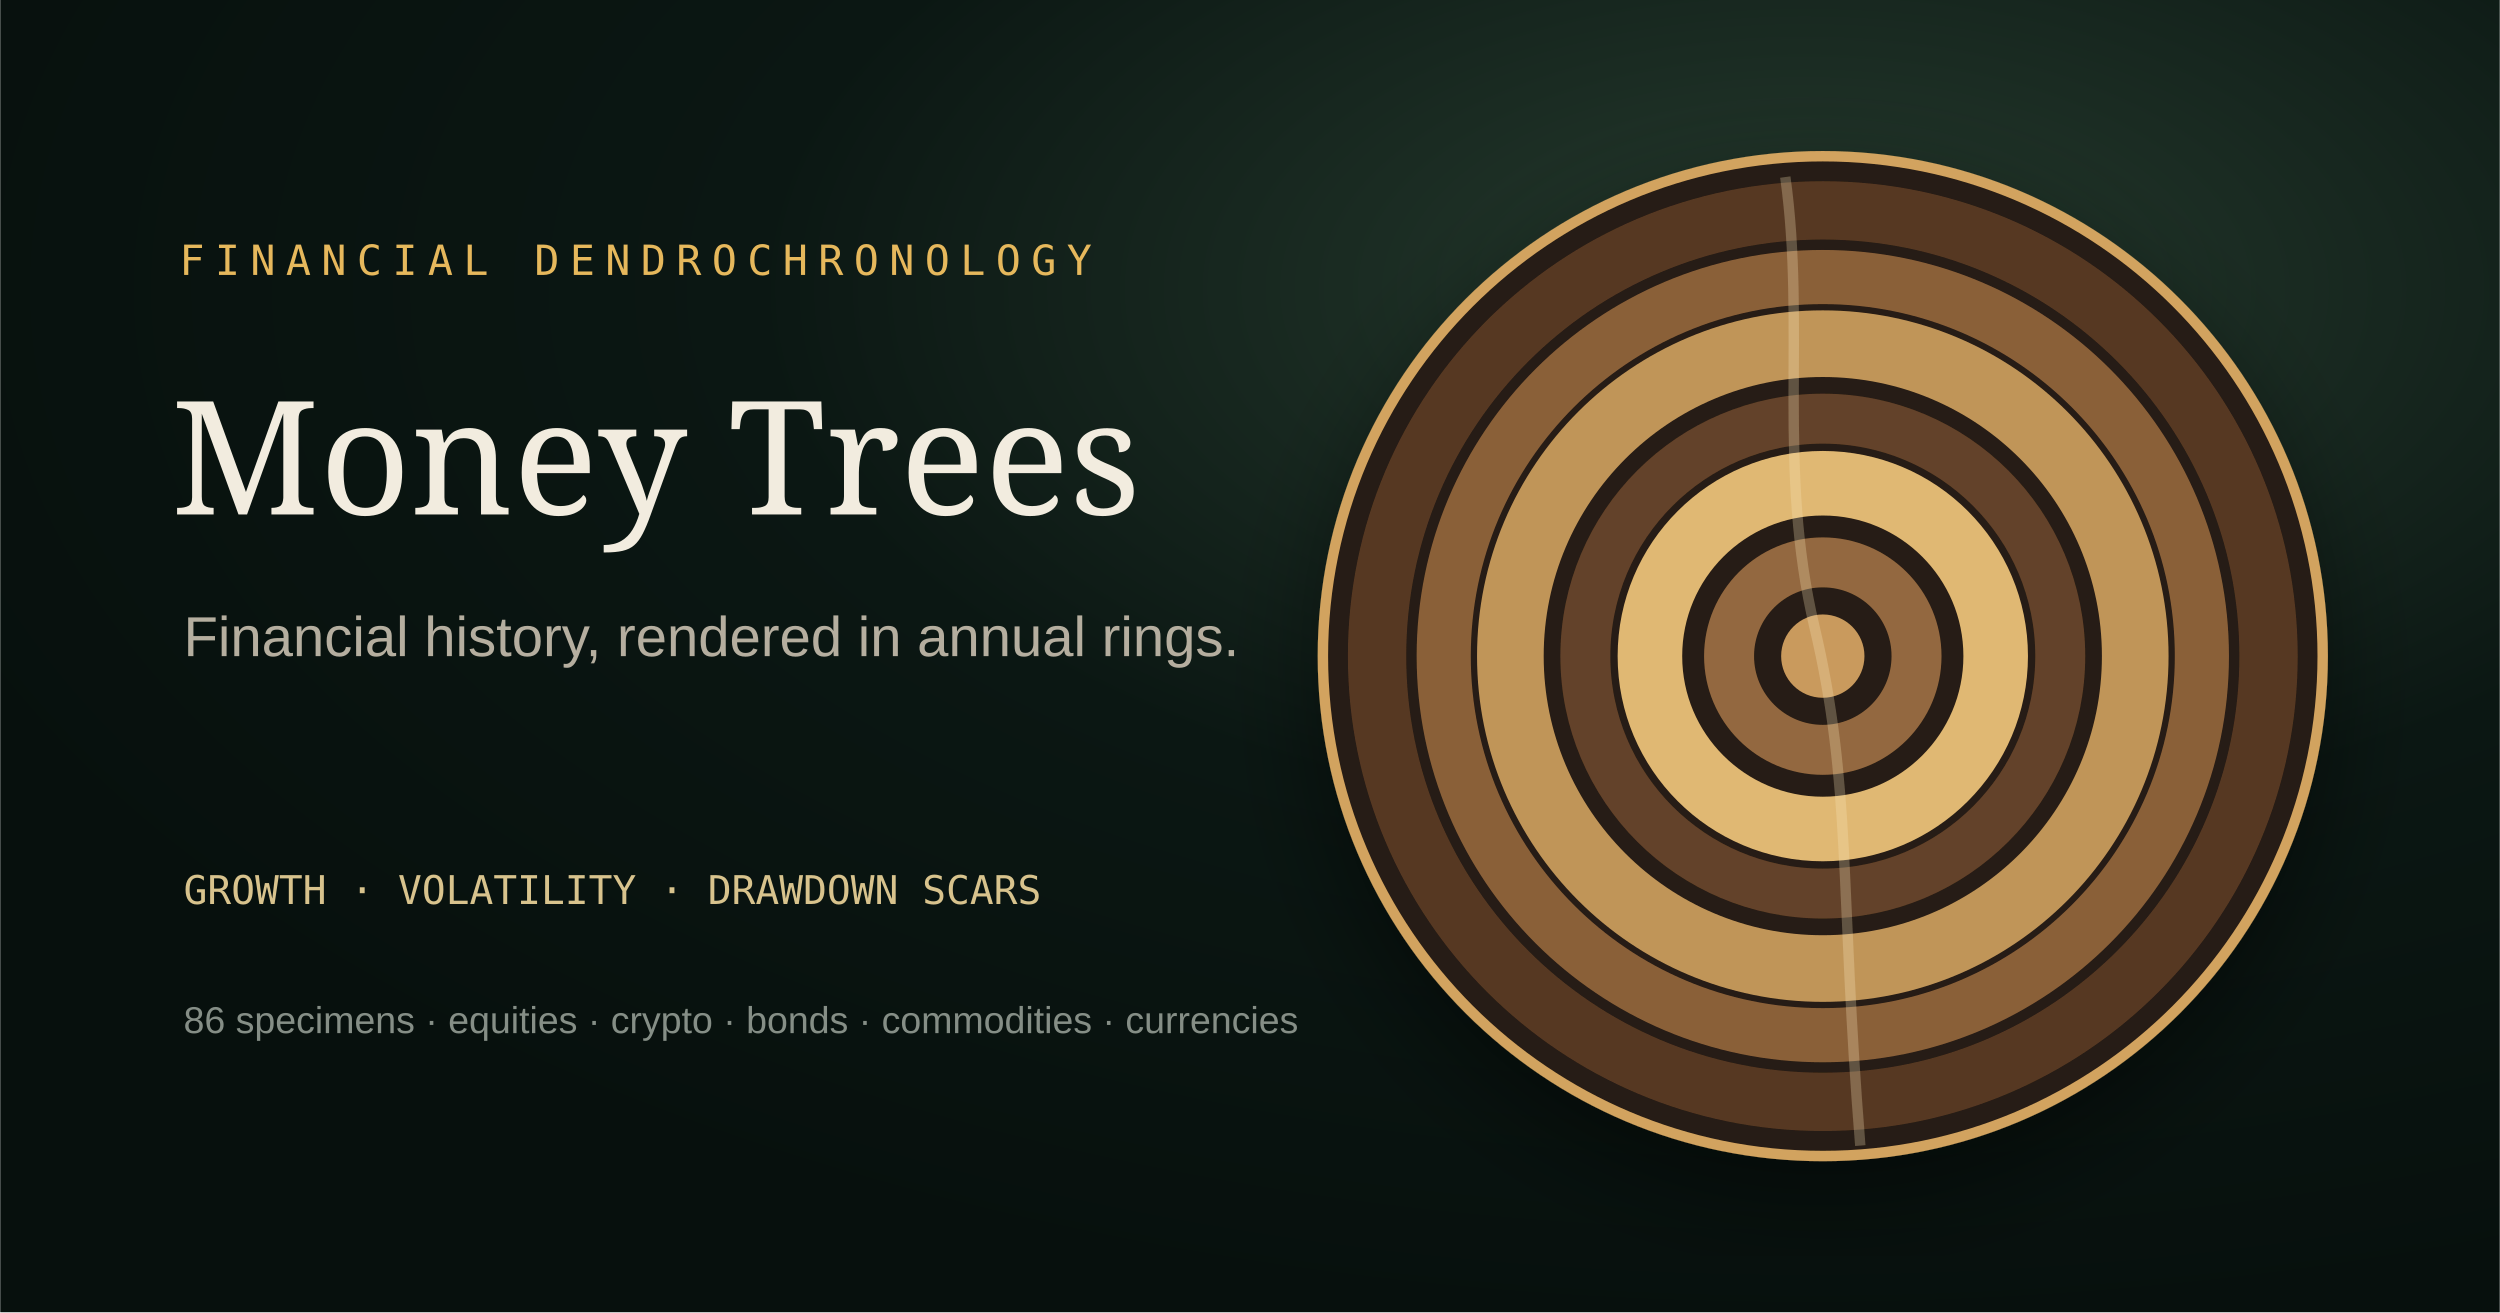
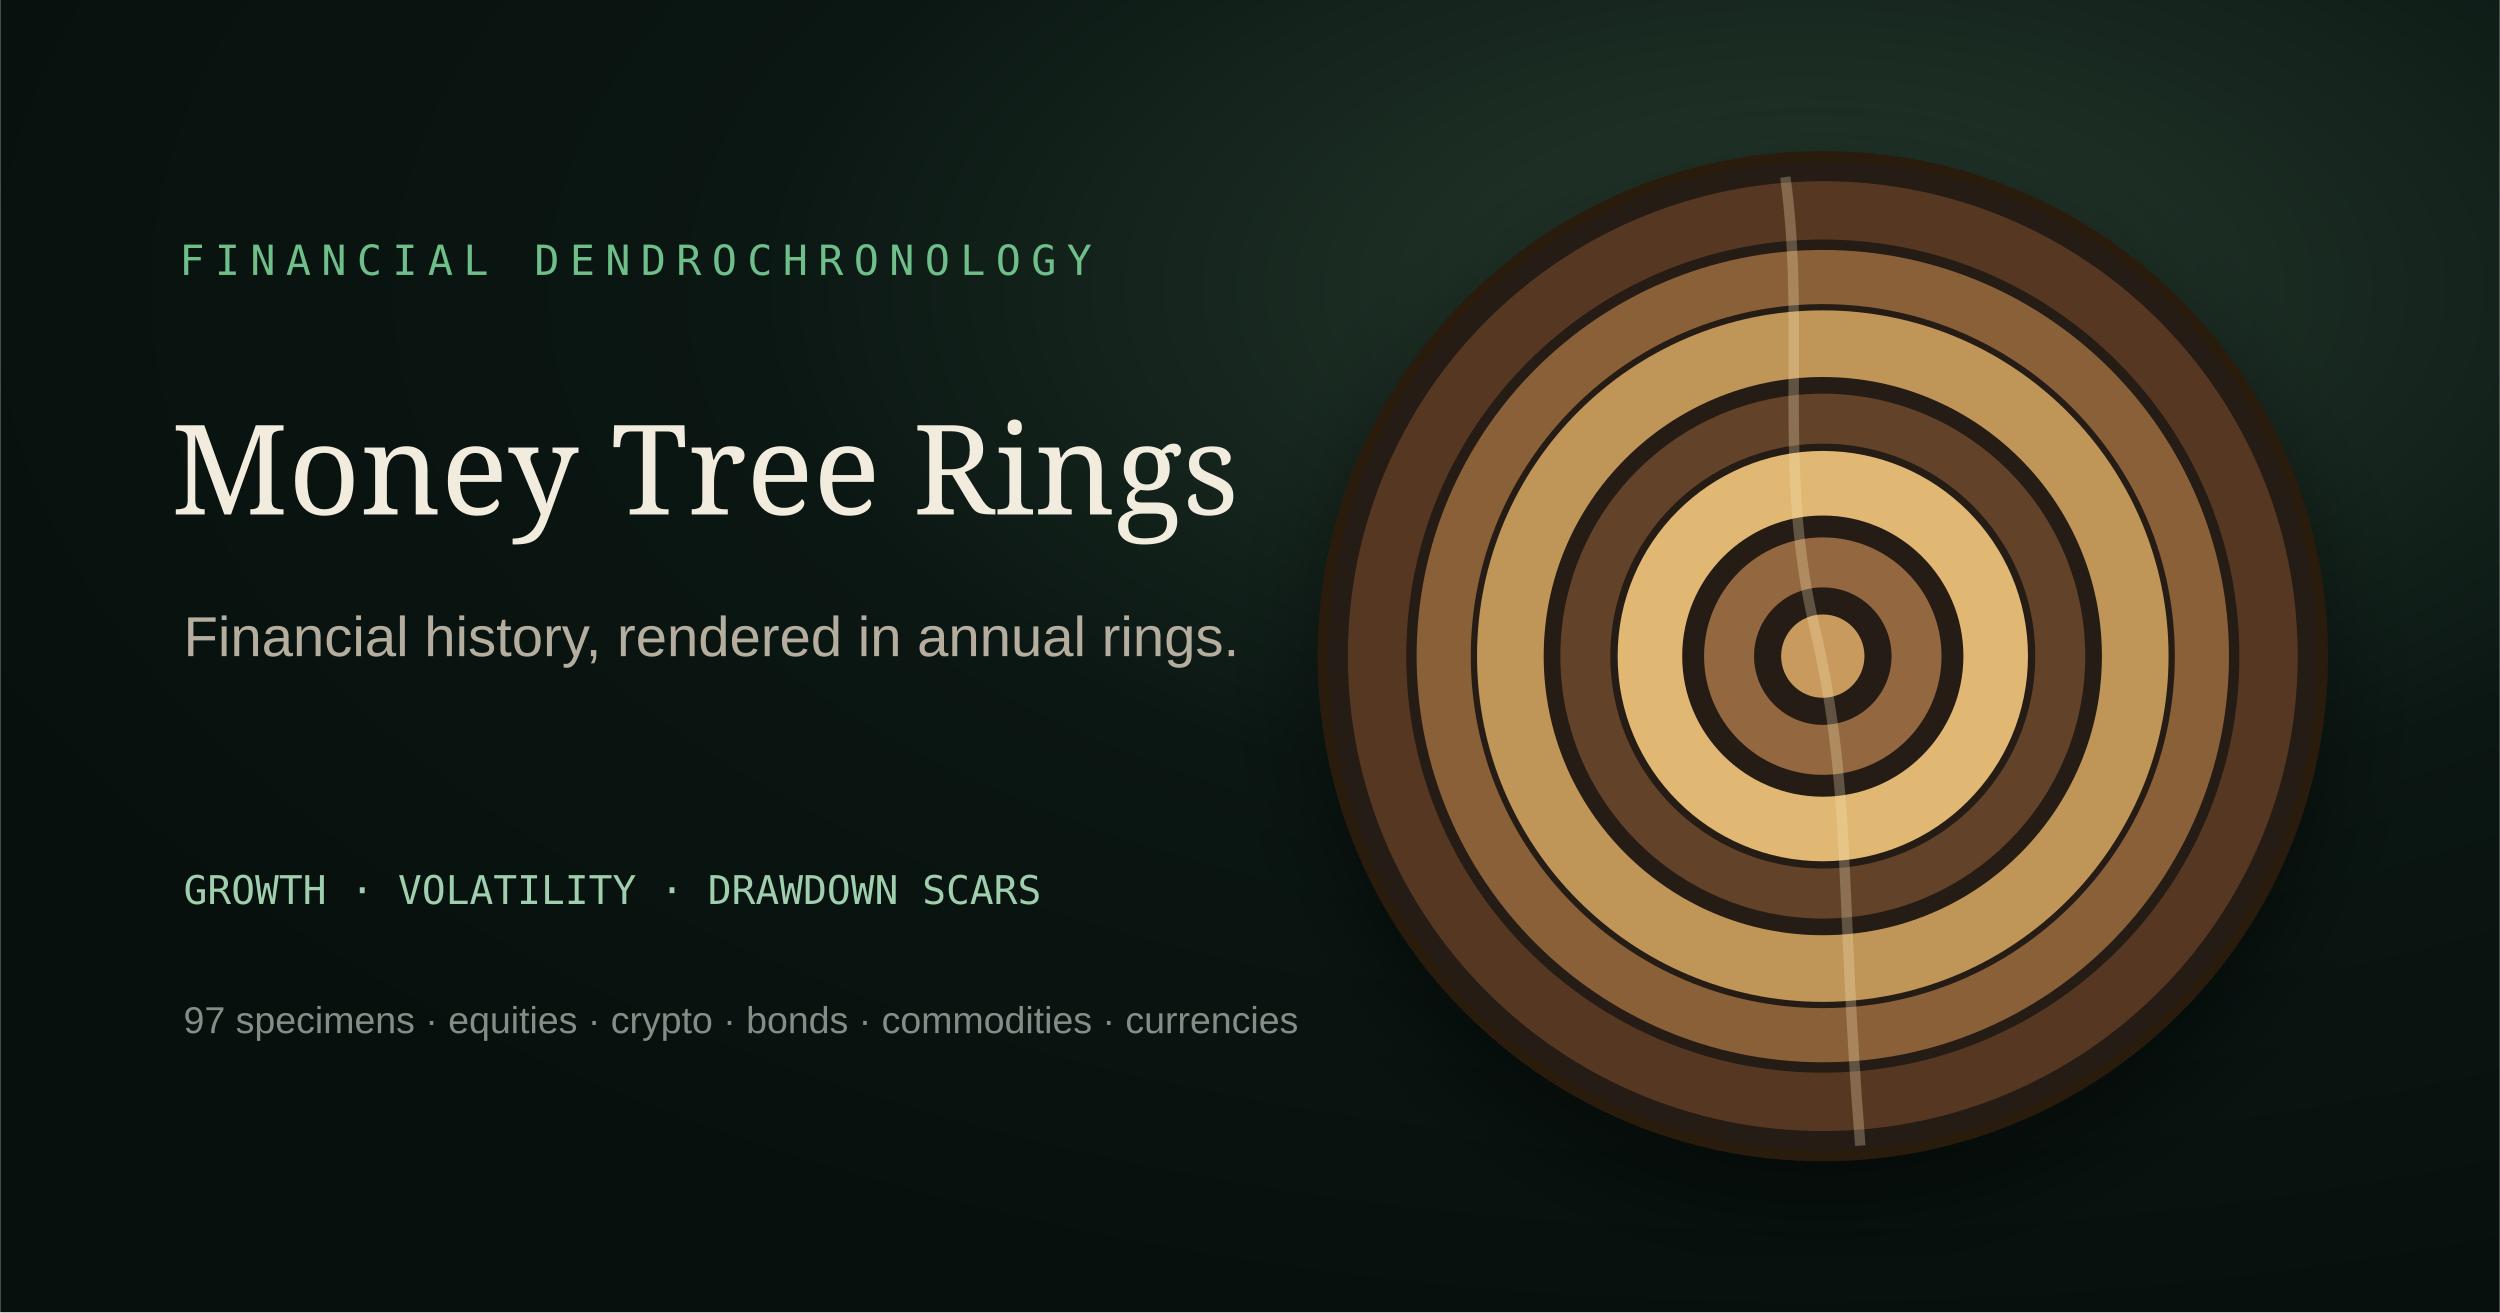
<svg xmlns="http://www.w3.org/2000/svg" width="924" height="485" viewBox="0 0 1200 630">
  <defs>
    <radialGradient id="bg" cx="72%" cy="22%" r="80%">
      <stop stop-color="#263b2e" />
      <stop offset=".52" stop-color="#0b1713" />
      <stop offset="1" stop-color="#07100d" />
    </radialGradient>
    <filter id="shadow">
      <feDropShadow dx="0" dy="18" stdDeviation="24" flood-color="#000" flood-opacity=".45" />
    </filter>
  </defs>
  <rect width="1200" height="630" fill="url(#bg)" />
  <g transform="translate(875 315)" filter="url(#shadow)">
-     <circle r="240" fill="#261b13" stroke="#d2a35e" stroke-width="5" />
+     <circle r="240" fill="#261b13" stroke="#2a1a0e" stroke-width="5" />
    <circle r="214" fill="none" stroke="#573923" stroke-width="28" />
    <circle r="182" fill="none" stroke="#8a6039" stroke-width="26" />
    <circle r="150" fill="none" stroke="#c09559" stroke-width="32" />
    <circle r="114" fill="none" stroke="#634229" stroke-width="24" />
    <circle r="83" fill="none" stroke="#e0b873" stroke-width="31" />
    <circle r="45" fill="none" stroke="#93683f" stroke-width="24" />
    <circle r="20" fill="#c99a5d" />
    <path d="M-18-230C-8-158-22-90-4-14S8 111 18 235" fill="none" stroke="#f6e4ba" stroke-opacity=".28" stroke-width="5" />
  </g>
-   <text x="86" y="132" fill="#e6b85c" font-family="ui-monospace,Menlo,monospace" font-size="20" letter-spacing="5">FINANCIAL DENDROCHRONOLOGY</text>
-   <text x="82" y="247" fill="#f2ecdf" font-family="Georgia,serif" font-size="76">Money Trees</text>
+   <text x="86" y="132" fill="#6fbf8a" font-family="ui-monospace,Menlo,monospace" font-size="20" letter-spacing="5">FINANCIAL DENDROCHRONOLOGY</text>
+   <text x="82" y="247" fill="#f2ecdf" font-family="Georgia,serif" font-size="60">Money Tree Rings</text>
  <text x="88" y="315" fill="#b5ae9f" font-family="Arial,sans-serif" font-size="27">Financial history, rendered in annual rings.</text>
-   <text x="88" y="434" fill="#d8c38d" font-family="ui-monospace,Menlo,monospace" font-size="19">GROWTH · VOLATILITY · DRAWDOWN SCARS</text>
-   <text x="88" y="496" fill="#858e86" font-family="Arial,sans-serif" font-size="18">86 specimens · equities · crypto · bonds · commodities · currencies</text>
+   <text x="88" y="434" fill="#9fcfae" font-family="ui-monospace,Menlo,monospace" font-size="19">GROWTH · VOLATILITY · DRAWDOWN SCARS</text>
+   <text x="88" y="496" fill="#858e86" font-family="Arial,sans-serif" font-size="18">97 specimens · equities · crypto · bonds · commodities · currencies</text>
</svg>
